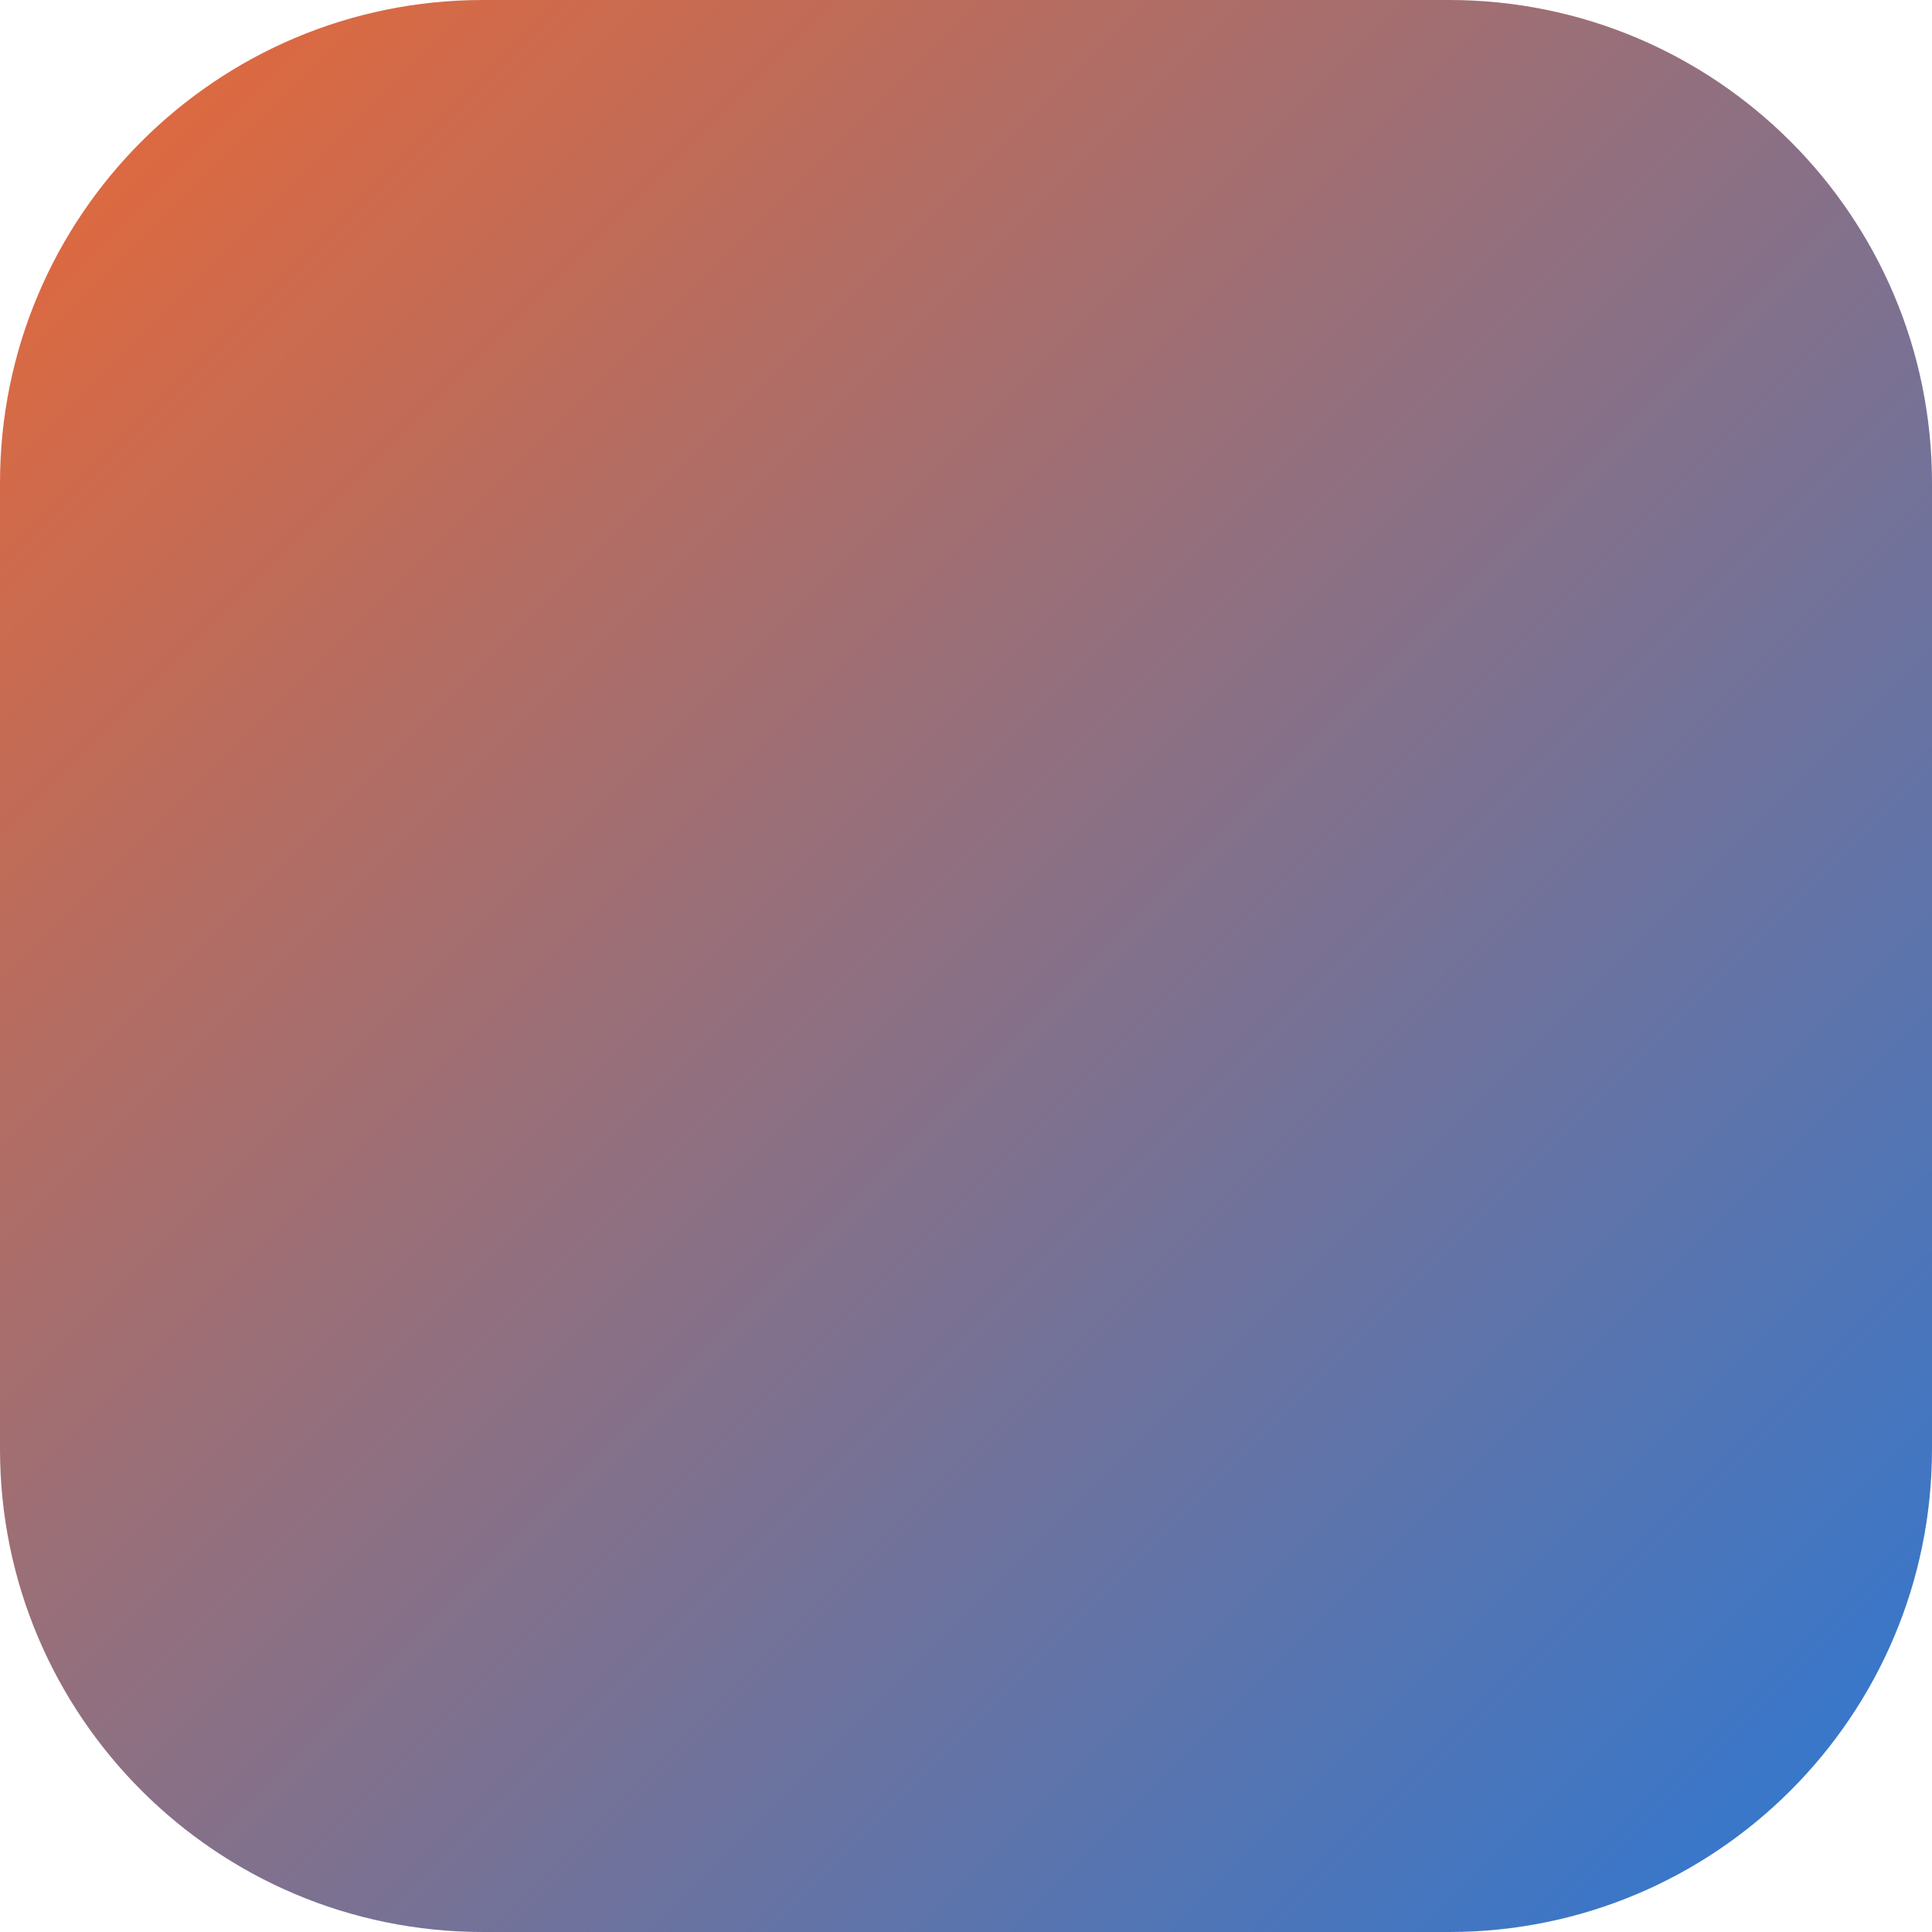
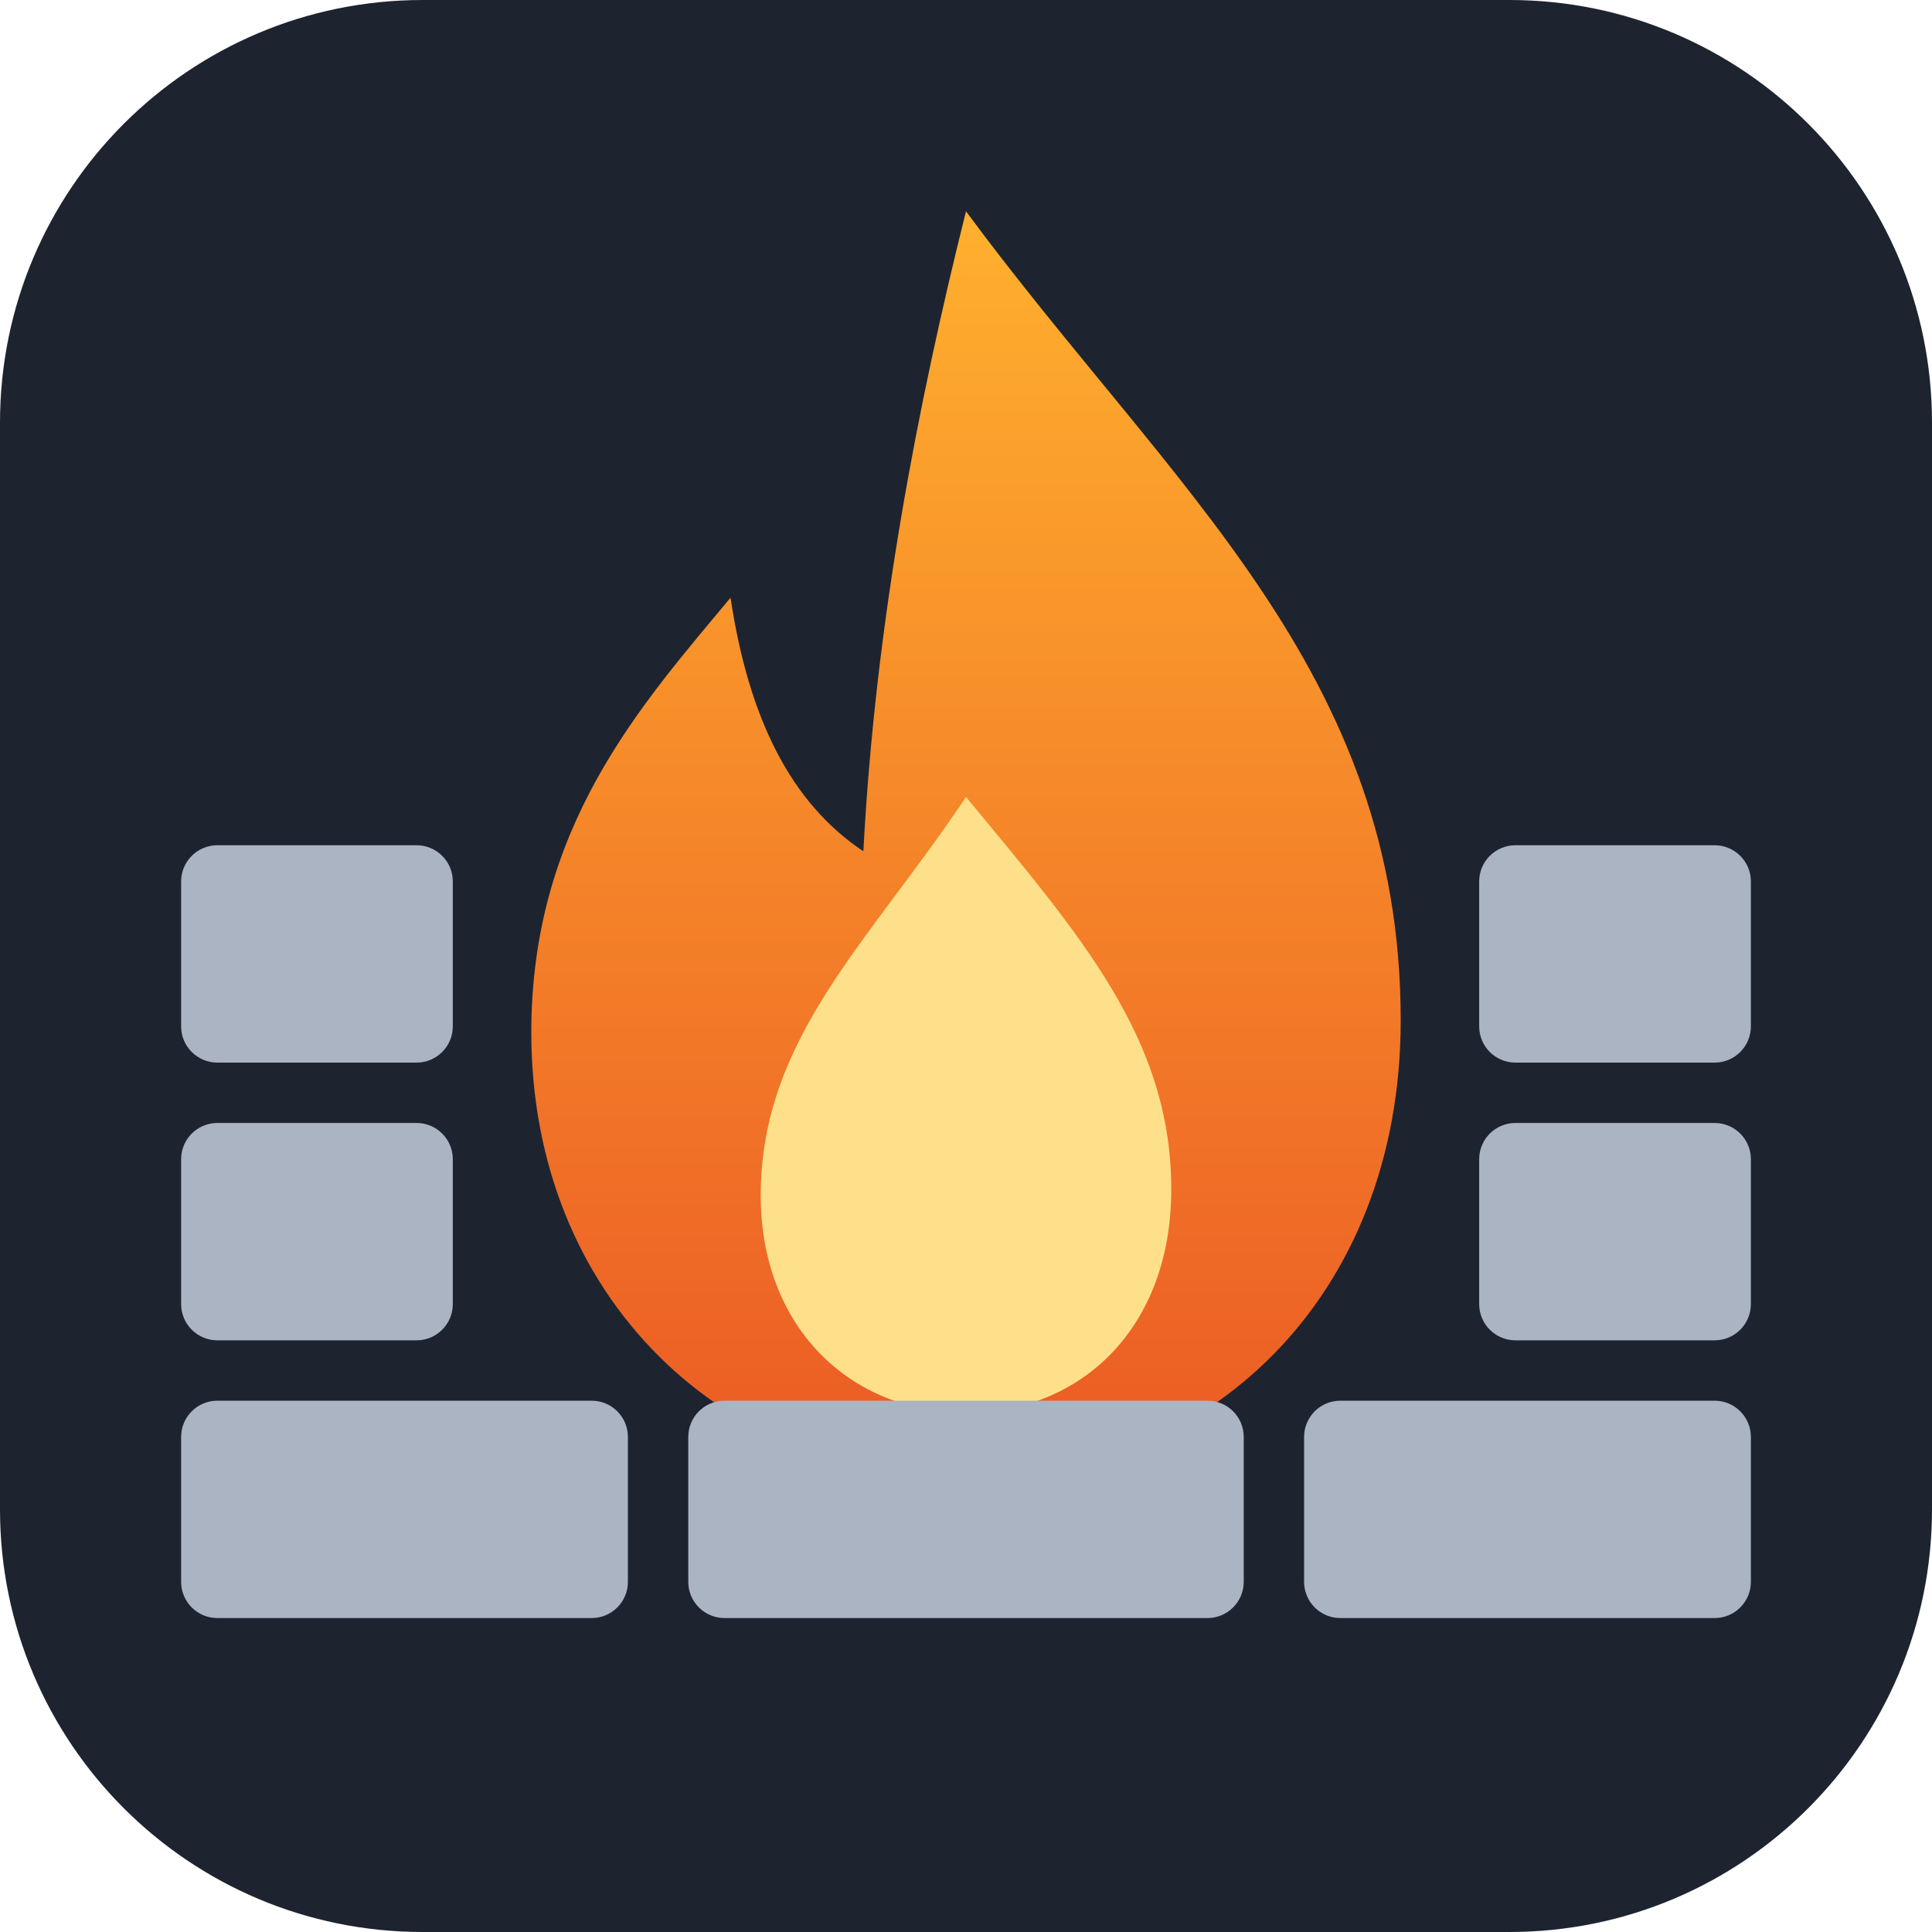
<svg xmlns="http://www.w3.org/2000/svg" viewBox="0 0 32 32">
  <defs>
-     <linearGradient id="g" x1="0" y1="0" x2="1" y2="1">
-       <stop offset="0" stop-color="#eb6834" />
-       <stop offset="1" stop-color="#2a78d6" />
+     <linearGradient id="flame" x1="0" y1="0" x2="0" y2="1">
+       <stop offset="0" stop-color="#ffb02e" />
+       <stop offset="1" stop-color="#eb5a24" />
    </linearGradient>
  </defs>
-   <rect width="32" height="32" rx="8" fill="url(#g)" />
+   <rect width="32" height="32" rx="7" fill="#1d2430" />
+   <path d="M16 3.5c3.4 4.6 7.2 7.6 7.2 13.4 0 4.6-3.2 7.6-7.2 7.6s-7.2-3-7.2-7.4c0-3.4 1.8-5.4 3.3-7.2.3 2 1 3.4 2.2 4.2.2-3.8.9-7.4 1.7-10.6z" fill="url(#flame)" />
+   <path d="M16 13.2c1.9 2.3 3.4 4 3.4 6.5 0 2.3-1.5 3.7-3.4 3.7s-3.4-1.4-3.4-3.6c0-2.6 1.8-4.2 3.4-6.6z" fill="#ffe08a" />
+   <g fill="#aab4c3">
+     <rect x="3" y="14" width="4.5" height="3.6" rx=".6" />
+     <rect x="3" y="18.6" width="4.5" height="3.6" rx=".6" />
+     <rect x="24.5" y="14" width="4.5" height="3.6" rx=".6" />
+     <rect x="24.5" y="18.6" width="4.5" height="3.6" rx=".6" />
+     <rect x="3" y="23.2" width="7.4" height="3.6" rx=".6" />
+     <rect x="11.4" y="23.2" width="9.2" height="3.6" rx=".6" />
+     <rect x="21.6" y="23.2" width="7.4" height="3.6" rx=".6" />
+   </g>
</svg>
